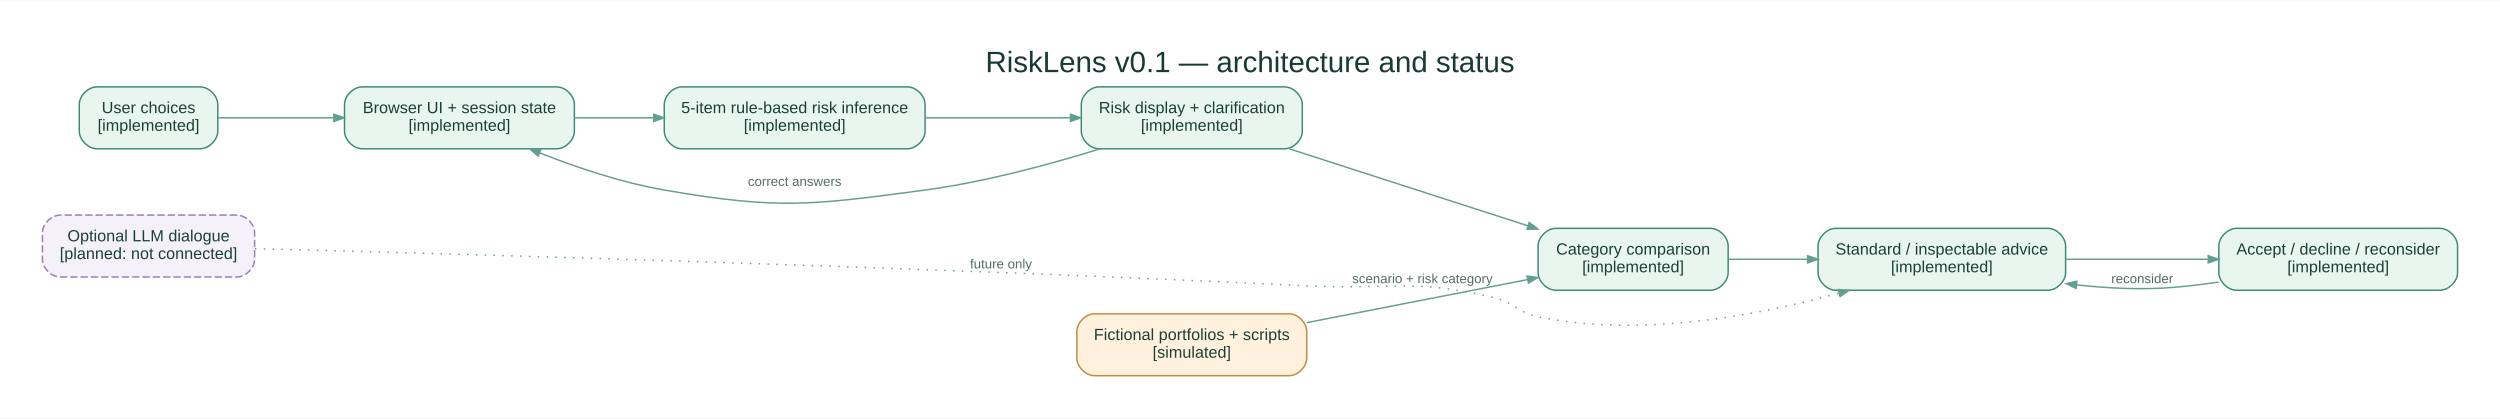
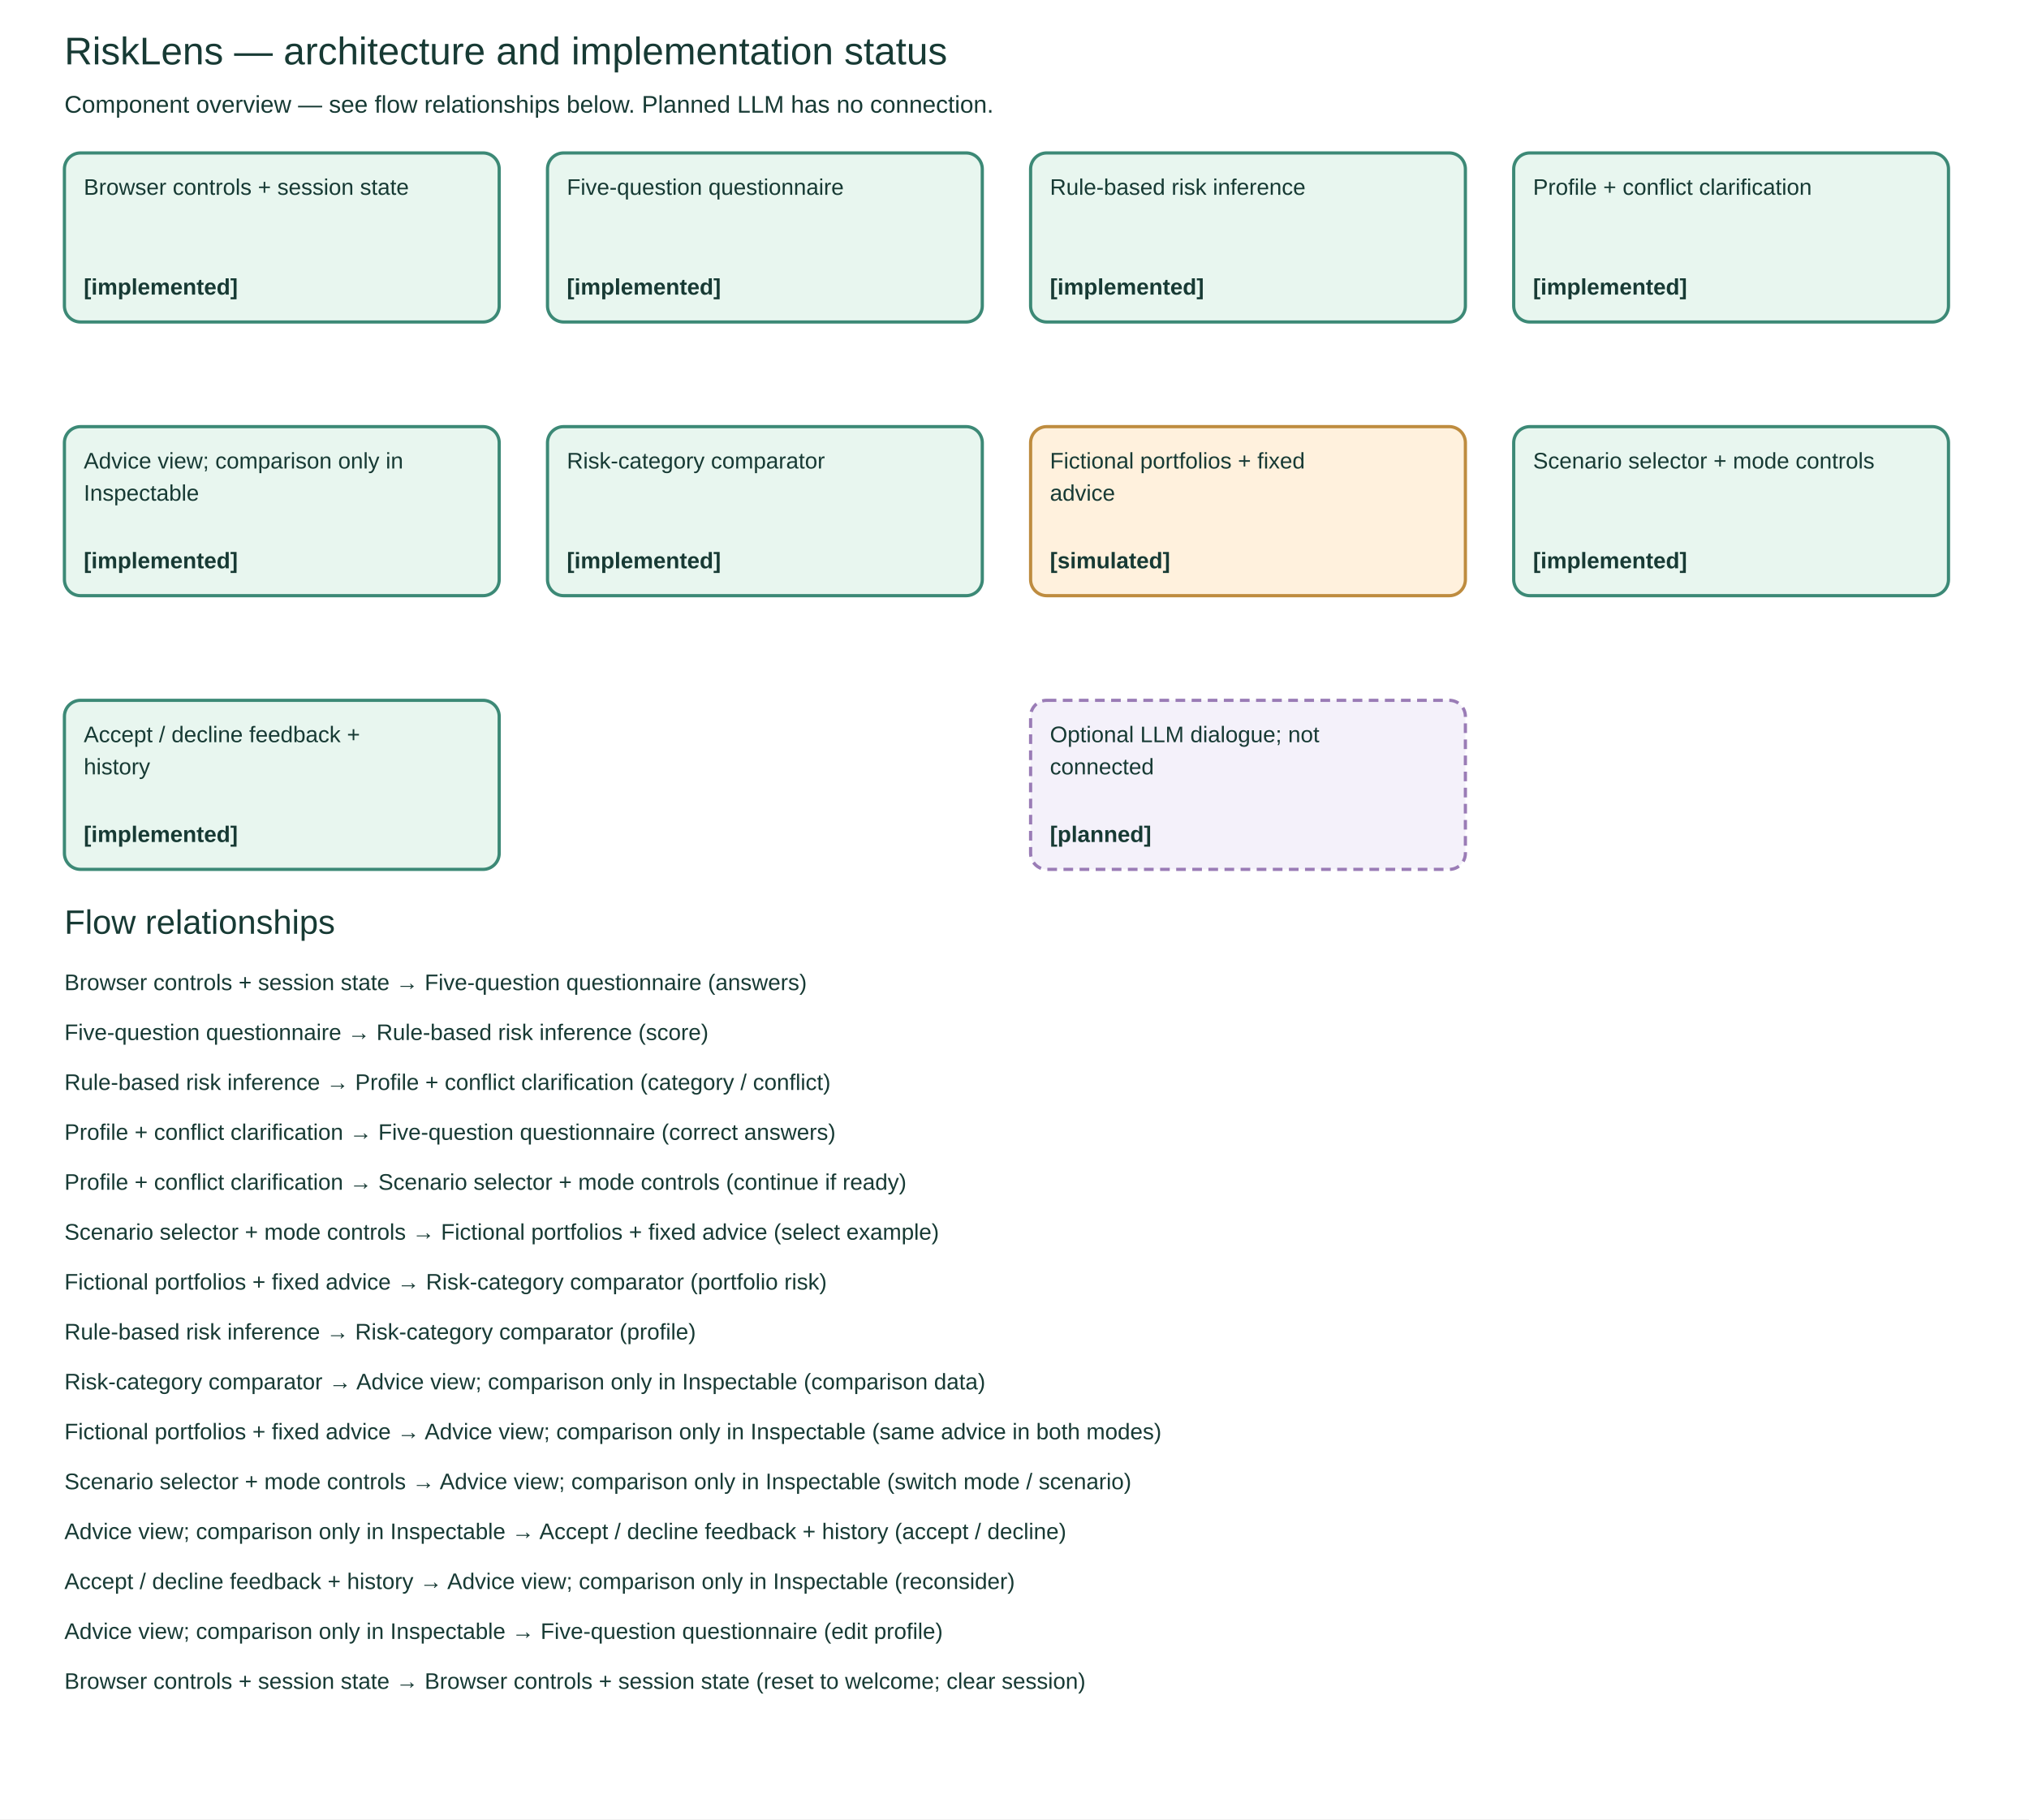
- <svg xmlns="http://www.w3.org/2000/svg" width="1697pt" height="284pt" viewBox="0.00 0.00 1696.60 283.60">
-   <g id="graph0" class="graph" transform="scale(1 1) rotate(0) translate(28.8 254.8)">
-     <polygon fill="white" stroke="transparent" points="-28.8,28.8 -28.8,-254.8 1667.8,-254.8 1667.8,28.8 -28.8,28.8" />
-     <text text-anchor="middle" x="819.5" y="-206" font-family="Arial" font-size="20.00" fill="#173a34">RiskLens v0.1 — architecture and status</text>
-     <g id="node1" class="node">
-       <path fill="#e8f6ef" stroke="#3c8976" d="M107,-196C107,-196 37,-196 37,-196 31,-196 25,-190 25,-184 25,-184 25,-166 25,-166 25,-160 31,-154 37,-154 37,-154 107,-154 107,-154 113,-154 119,-160 119,-166 119,-166 119,-184 119,-184 119,-190 113,-196 107,-196" />
-       <text text-anchor="middle" x="72" y="-178.2" font-family="Arial" font-size="11.00" fill="#1b4038">User choices</text>
-       <text text-anchor="middle" x="72" y="-166.2" font-family="Arial" font-size="11.00" fill="#1b4038">[implemented]</text>
+ <svg xmlns="http://www.w3.org/2000/svg" width="1260" height="1130" viewBox="0 0 1260 1130" role="img" aria-labelledby="title desc">
+   <rect width="1260" height="1130" fill="white" />
+   <g font-family="Arial, sans-serif" fill="#173a34">
+     <text x="40" y="40" font-size="24">RiskLens — architecture and implementation status</text>
+     <text x="40" y="70" font-size="15">Component overview — see flow relationships below. Planned LLM has no connection.</text>
+     <g id="ui">
+       <rect x="40" y="95" width="270" height="105" rx="10" fill="#e8f6ef" stroke="#3c8976" stroke-width="2" />
+       <text x="52" y="121" font-size="14">Browser controls + session state</text>
+       <text x="52" y="183" font-size="14" font-weight="bold">[implemented]</text>
    </g>
-     <g id="node2" class="node">
-       <path fill="#e8f6ef" stroke="#3c8976" d="M349,-196C349,-196 217,-196 217,-196 211,-196 205,-190 205,-184 205,-184 205,-166 205,-166 205,-160 211,-154 217,-154 217,-154 349,-154 349,-154 355,-154 361,-160 361,-166 361,-166 361,-184 361,-184 361,-190 355,-196 349,-196" />
-       <text text-anchor="middle" x="283" y="-178.2" font-family="Arial" font-size="11.00" fill="#1b4038">Browser UI + session state</text>
-       <text text-anchor="middle" x="283" y="-166.2" font-family="Arial" font-size="11.00" fill="#1b4038">[implemented]</text>
+     <g id="q">
+       <rect x="340" y="95" width="270" height="105" rx="10" fill="#e8f6ef" stroke="#3c8976" stroke-width="2" />
+       <text x="352" y="121" font-size="14">Five-question questionnaire</text>
+       <text x="352" y="183" font-size="14" font-weight="bold">[implemented]</text>
    </g>
-     <g id="edge1" class="edge">
-       <path fill="none" stroke="#649e90" d="M119.12,-175C142.19,-175 170.84,-175 197.65,-175" />
-       <polygon fill="#649e90" stroke="#649e90" points="197.78,-177.45 204.78,-175 197.78,-172.55 197.78,-177.45" />
+     <g id="r">
+       <rect x="640" y="95" width="270" height="105" rx="10" fill="#e8f6ef" stroke="#3c8976" stroke-width="2" />
+       <text x="652" y="121" font-size="14">Rule-based risk inference</text>
+       <text x="652" y="183" font-size="14" font-weight="bold">[implemented]</text>
    </g>
-     <g id="node3" class="node">
-       <path fill="#e8f6ef" stroke="#3c8976" d="M587,-196C587,-196 434,-196 434,-196 428,-196 422,-190 422,-184 422,-184 422,-166 422,-166 422,-160 428,-154 434,-154 434,-154 587,-154 587,-154 593,-154 599,-160 599,-166 599,-166 599,-184 599,-184 599,-190 593,-196 587,-196" />
-       <text text-anchor="middle" x="510.5" y="-178.2" font-family="Arial" font-size="11.00" fill="#1b4038">5-item rule-based risk inference</text>
-       <text text-anchor="middle" x="510.5" y="-166.2" font-family="Arial" font-size="11.00" fill="#1b4038">[implemented]</text>
+     <g id="p">
+       <rect x="940" y="95" width="270" height="105" rx="10" fill="#e8f6ef" stroke="#3c8976" stroke-width="2" />
+       <text x="952" y="121" font-size="14">Profile + conflict clarification</text>
+       <text x="952" y="183" font-size="14" font-weight="bold">[implemented]</text>
    </g>
-     <g id="edge2" class="edge">
-       <path fill="none" stroke="#649e90" d="M361.29,-175C378.51,-175 396.96,-175 414.79,-175" />
-       <polygon fill="#649e90" stroke="#649e90" points="414.85,-177.45 421.85,-175 414.85,-172.55 414.85,-177.45" />
+     <g id="s">
+       <rect x="940" y="265" width="270" height="105" rx="10" fill="#e8f6ef" stroke="#3c8976" stroke-width="2" />
+       <text x="952" y="291" font-size="14">Scenario selector + mode controls</text>
+       <text x="952" y="353" font-size="14" font-weight="bold">[implemented]</text>
    </g>
-     <g id="node4" class="node">
-       <path fill="#e8f6ef" stroke="#3c8976" d="M843,-196C843,-196 717,-196 717,-196 711,-196 705,-190 705,-184 705,-184 705,-166 705,-166 705,-160 711,-154 717,-154 717,-154 843,-154 843,-154 849,-154 855,-160 855,-166 855,-166 855,-184 855,-184 855,-190 849,-196 843,-196" />
-       <text text-anchor="middle" x="780" y="-178.2" font-family="Arial" font-size="11.00" fill="#1b4038">Risk display + clarification</text>
-       <text text-anchor="middle" x="780" y="-166.2" font-family="Arial" font-size="11.00" fill="#1b4038">[implemented]</text>
+     <g id="d">
+       <rect x="640" y="265" width="270" height="105" rx="10" fill="#fff1dd" stroke="#be8c3f" stroke-width="2" />
+       <text x="652" y="291" font-size="14">Fictional portfolios + fixed</text>
+       <text x="652" y="311" font-size="14">advice</text>
+       <text x="652" y="353" font-size="14" font-weight="bold">[simulated]</text>
    </g>
-     <g id="edge3" class="edge">
-       <path fill="none" stroke="#649e90" d="M599.09,-175C630.69,-175 666.2,-175 697.28,-175" />
-       <polygon fill="#649e90" stroke="#649e90" points="697.66,-177.45 704.66,-175 697.66,-172.55 697.66,-177.45" />
+     <g id="c">
+       <rect x="340" y="265" width="270" height="105" rx="10" fill="#e8f6ef" stroke="#3c8976" stroke-width="2" />
+       <text x="352" y="291" font-size="14">Risk-category comparator</text>
+       <text x="352" y="353" font-size="14" font-weight="bold">[implemented]</text>
    </g>
-     <g id="edge9" class="edge">
-       <path fill="none" stroke="#649e90" d="M717.77,-153.98C683.33,-143.27 639.29,-131.39 599,-126 521.03,-115.58 499.52,-112.64 422,-126 393.25,-130.95 362.55,-141.31 337.42,-151.23" />
-       <polygon fill="#649e90" stroke="#649e90" points="336.41,-149 330.82,-153.88 338.23,-153.55 336.41,-149" />
-       <text text-anchor="middle" x="510.5" y="-128.8" font-family="Arial" font-size="9.00" fill="#566c68">correct answers</text>
+     <g id="v">
+       <rect x="40" y="265" width="270" height="105" rx="10" fill="#e8f6ef" stroke="#3c8976" stroke-width="2" />
+       <text x="52" y="291" font-size="14">Advice view; comparison only in</text>
+       <text x="52" y="311" font-size="14">Inspectable</text>
+       <text x="52" y="353" font-size="14" font-weight="bold">[implemented]</text>
    </g>
-     <g id="node5" class="node">
-       <path fill="#e8f6ef" stroke="#3c8976" d="M1132,-100C1132,-100 1027,-100 1027,-100 1021,-100 1015,-94 1015,-88 1015,-88 1015,-70 1015,-70 1015,-64 1021,-58 1027,-58 1027,-58 1132,-58 1132,-58 1138,-58 1144,-64 1144,-70 1144,-70 1144,-88 1144,-88 1144,-94 1138,-100 1132,-100" />
-       <text text-anchor="middle" x="1079.5" y="-82.2" font-family="Arial" font-size="11.00" fill="#1b4038">Category comparison</text>
-       <text text-anchor="middle" x="1079.5" y="-70.2" font-family="Arial" font-size="11.00" fill="#1b4038">[implemented]</text>
+     <g id="f">
+       <rect x="40" y="435" width="270" height="105" rx="10" fill="#e8f6ef" stroke="#3c8976" stroke-width="2" />
+       <text x="52" y="461" font-size="14">Accept / decline feedback +</text>
+       <text x="52" y="481" font-size="14">history</text>
+       <text x="52" y="523" font-size="14" font-weight="bold">[implemented]</text>
    </g>
-     <g id="edge4" class="edge">
-       <path fill="none" stroke="#649e90" d="M846.29,-153.93C894.15,-138.49 959.06,-117.54 1008.09,-101.72" />
-       <polygon fill="#649e90" stroke="#649e90" points="1008.99,-104.01 1014.9,-99.52 1007.48,-99.34 1008.99,-104.01" />
+     <g id="l">
+       <rect x="640" y="435" width="270" height="105" rx="10" fill="#f4f1fa" stroke="#9a7cb6" stroke-width="2" stroke-dasharray="6 4" />
+       <text x="652" y="461" font-size="14">Optional LLM dialogue; not</text>
+       <text x="652" y="481" font-size="14">connected</text>
+       <text x="652" y="523" font-size="14" font-weight="bold">[planned]</text>
    </g>
-     <g id="node6" class="node">
-       <path fill="#e8f6ef" stroke="#3c8976" d="M1361,-100C1361,-100 1217,-100 1217,-100 1211,-100 1205,-94 1205,-88 1205,-88 1205,-70 1205,-70 1205,-64 1211,-58 1217,-58 1217,-58 1361,-58 1361,-58 1367,-58 1373,-64 1373,-70 1373,-70 1373,-88 1373,-88 1373,-94 1367,-100 1361,-100" />
-       <text text-anchor="middle" x="1289" y="-82.2" font-family="Arial" font-size="11.00" fill="#1b4038">Standard / inspectable advice</text>
-       <text text-anchor="middle" x="1289" y="-70.2" font-family="Arial" font-size="11.00" fill="#1b4038">[implemented]</text>
-     </g>
-     <g id="edge5" class="edge">
-       <path fill="none" stroke="#649e90" d="M1144.17,-79C1161.1,-79 1179.72,-79 1197.77,-79" />
-       <polygon fill="#649e90" stroke="#649e90" points="1197.93,-81.45 1204.93,-79 1197.93,-76.55 1197.93,-81.45" />
-     </g>
-     <g id="node7" class="node">
-       <path fill="#e8f6ef" stroke="#3c8976" d="M1627,-100C1627,-100 1489,-100 1489,-100 1483,-100 1477,-94 1477,-88 1477,-88 1477,-70 1477,-70 1477,-64 1483,-58 1489,-58 1489,-58 1627,-58 1627,-58 1633,-58 1639,-64 1639,-70 1639,-70 1639,-88 1639,-88 1639,-94 1633,-100 1627,-100" />
-       <text text-anchor="middle" x="1558" y="-82.2" font-family="Arial" font-size="11.00" fill="#1b4038">Accept / decline / reconsider</text>
-       <text text-anchor="middle" x="1558" y="-70.2" font-family="Arial" font-size="11.00" fill="#1b4038">[implemented]</text>
-     </g>
-     <g id="edge6" class="edge">
-       <path fill="none" stroke="#649e90" d="M1373.02,-79C1403.63,-79 1438.39,-79 1469.4,-79" />
-       <polygon fill="#649e90" stroke="#649e90" points="1469.78,-81.45 1476.78,-79 1469.78,-76.55 1469.78,-81.45" />
-     </g>
-     <g id="edge8" class="edge">
-       <path fill="none" stroke="#649e90" d="M1476.7,-63.5C1466.73,-62.06 1456.65,-60.83 1447,-60 1425.4,-58.15 1402.19,-59.25 1380.42,-61.65" />
-       <polygon fill="#649e90" stroke="#649e90" points="1380.07,-59.22 1373.4,-62.47 1380.64,-64.09 1380.07,-59.22" />
-       <text text-anchor="middle" x="1425" y="-62.8" font-family="Arial" font-size="9.00" fill="#566c68">reconsider</text>
-     </g>
-     <g id="node8" class="node">
-       <path fill="#fff1dd" stroke="#be8c3f" d="M846,-42C846,-42 714,-42 714,-42 708,-42 702,-36 702,-30 702,-30 702,-12 702,-12 702,-6 708,0 714,0 714,0 846,0 846,0 852,0 858,-6 858,-12 858,-12 858,-30 858,-30 858,-36 852,-42 846,-42" />
-       <text text-anchor="middle" x="780" y="-24.2" font-family="Arial" font-size="11.00" fill="#1b4038">Fictional portfolios + scripts</text>
-       <text text-anchor="middle" x="780" y="-12.2" font-family="Arial" font-size="11.00" fill="#1b4038">[simulated]</text>
-     </g>
-     <g id="edge7" class="edge">
-       <path fill="none" stroke="#649e90" d="M858,-36.01C904.25,-45.03 962.67,-56.42 1007.75,-65.21" />
-       <polygon fill="#649e90" stroke="#649e90" points="1007.53,-67.66 1014.87,-66.59 1008.47,-62.85 1007.53,-67.66" />
-       <text text-anchor="middle" x="936.5" y="-62.8" font-family="Arial" font-size="9.00" fill="#566c68">scenario + risk category</text>
-     </g>
-     <g id="node9" class="node">
-       <path fill="#f4f1fa" stroke="#9a7cb6" stroke-dasharray="5,2" d="M132,-109C132,-109 12,-109 12,-109 6,-109 0,-103 0,-97 0,-97 0,-79 0,-79 0,-73 6,-67 12,-67 12,-67 132,-67 132,-67 138,-67 144,-73 144,-79 144,-79 144,-97 144,-97 144,-103 138,-109 132,-109" />
-       <text text-anchor="middle" x="72" y="-91.2" font-family="Arial" font-size="11.00" fill="#1b4038">Optional LLM dialogue</text>
-       <text text-anchor="middle" x="72" y="-79.2" font-family="Arial" font-size="11.00" fill="#1b4038">[planned: not connected]</text>
-     </g>
-     <g id="edge10" class="edge">
-       <path fill="none" stroke="#649e90" stroke-dasharray="1,5" d="M144.2,-86.23C282.04,-82.66 594.96,-73.81 858,-61 914.49,-58.25 930.01,-66.22 985,-53 999.13,-49.6 1000.77,-42.95 1015,-40 1083.9,-25.71 1163.66,-40.68 1219.11,-56.03" />
-       <polygon fill="#649e90" stroke="#649e90" points="1218.68,-58.45 1226.09,-58 1220.02,-53.74 1218.68,-58.45" />
-       <text text-anchor="middle" x="650.5" y="-72.8" font-family="Arial" font-size="9.00" fill="#566c68">future only</text>
-     </g>
+     <text x="40" y="580" font-size="21">Flow relationships</text>
+     <text x="40" y="615" font-size="14">Browser controls + session state → Five-question questionnaire (answers)</text>
+     <text x="40" y="646" font-size="14">Five-question questionnaire → Rule-based risk inference (score)</text>
+     <text x="40" y="677" font-size="14">Rule-based risk inference → Profile + conflict clarification (category / conflict)</text>
+     <text x="40" y="708" font-size="14">Profile + conflict clarification → Five-question questionnaire (correct answers)</text>
+     <text x="40" y="739" font-size="14">Profile + conflict clarification → Scenario selector + mode controls (continue if ready)</text>
+     <text x="40" y="770" font-size="14">Scenario selector + mode controls → Fictional portfolios + fixed advice (select example)</text>
+     <text x="40" y="801" font-size="14">Fictional portfolios + fixed advice → Risk-category comparator (portfolio risk)</text>
+     <text x="40" y="832" font-size="14">Rule-based risk inference → Risk-category comparator (profile)</text>
+     <text x="40" y="863" font-size="14">Risk-category comparator → Advice view; comparison only in Inspectable (comparison data)</text>
+     <text x="40" y="894" font-size="14">Fictional portfolios + fixed advice → Advice view; comparison only in Inspectable (same advice in both modes)</text>
+     <text x="40" y="925" font-size="14">Scenario selector + mode controls → Advice view; comparison only in Inspectable (switch mode / scenario)</text>
+     <text x="40" y="956" font-size="14">Advice view; comparison only in Inspectable → Accept / decline feedback + history (accept / decline)</text>
+     <text x="40" y="987" font-size="14">Accept / decline feedback + history → Advice view; comparison only in Inspectable (reconsider)</text>
+     <text x="40" y="1018" font-size="14">Advice view; comparison only in Inspectable → Five-question questionnaire (edit profile)</text>
+     <text x="40" y="1049" font-size="14">Browser controls + session state → Browser controls + session state (reset to welcome; clear session)</text>
  </g>
</svg>
